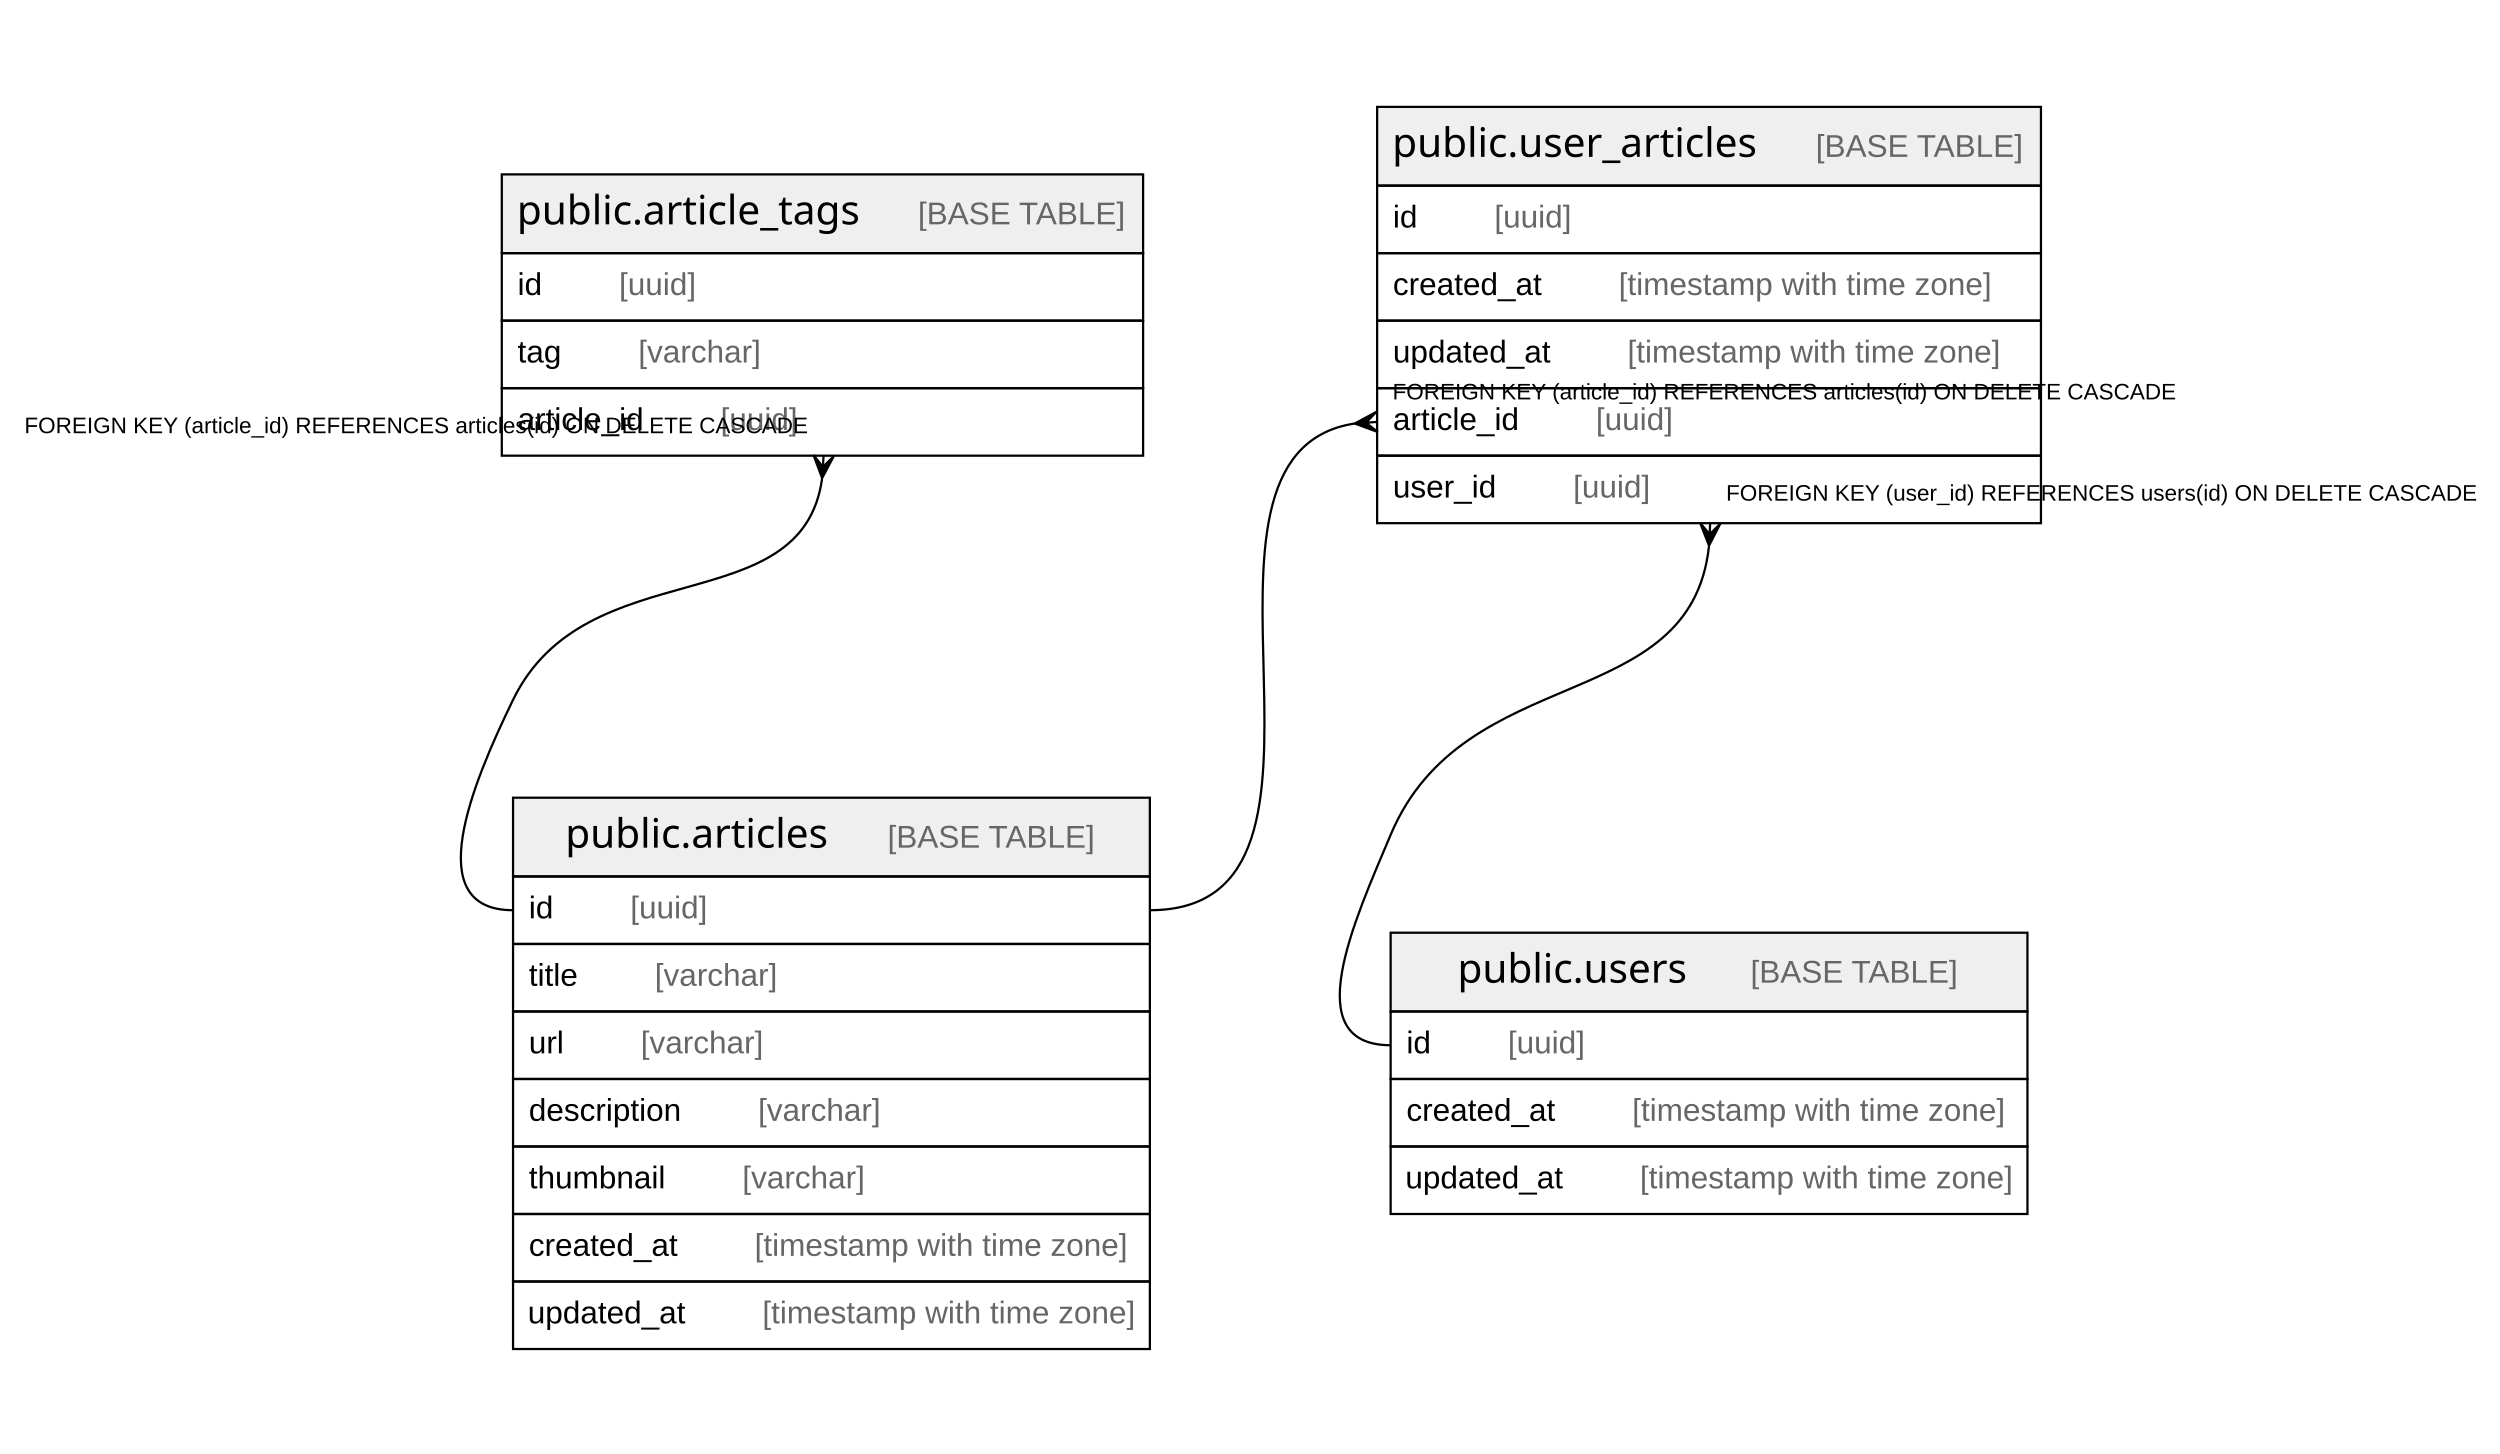
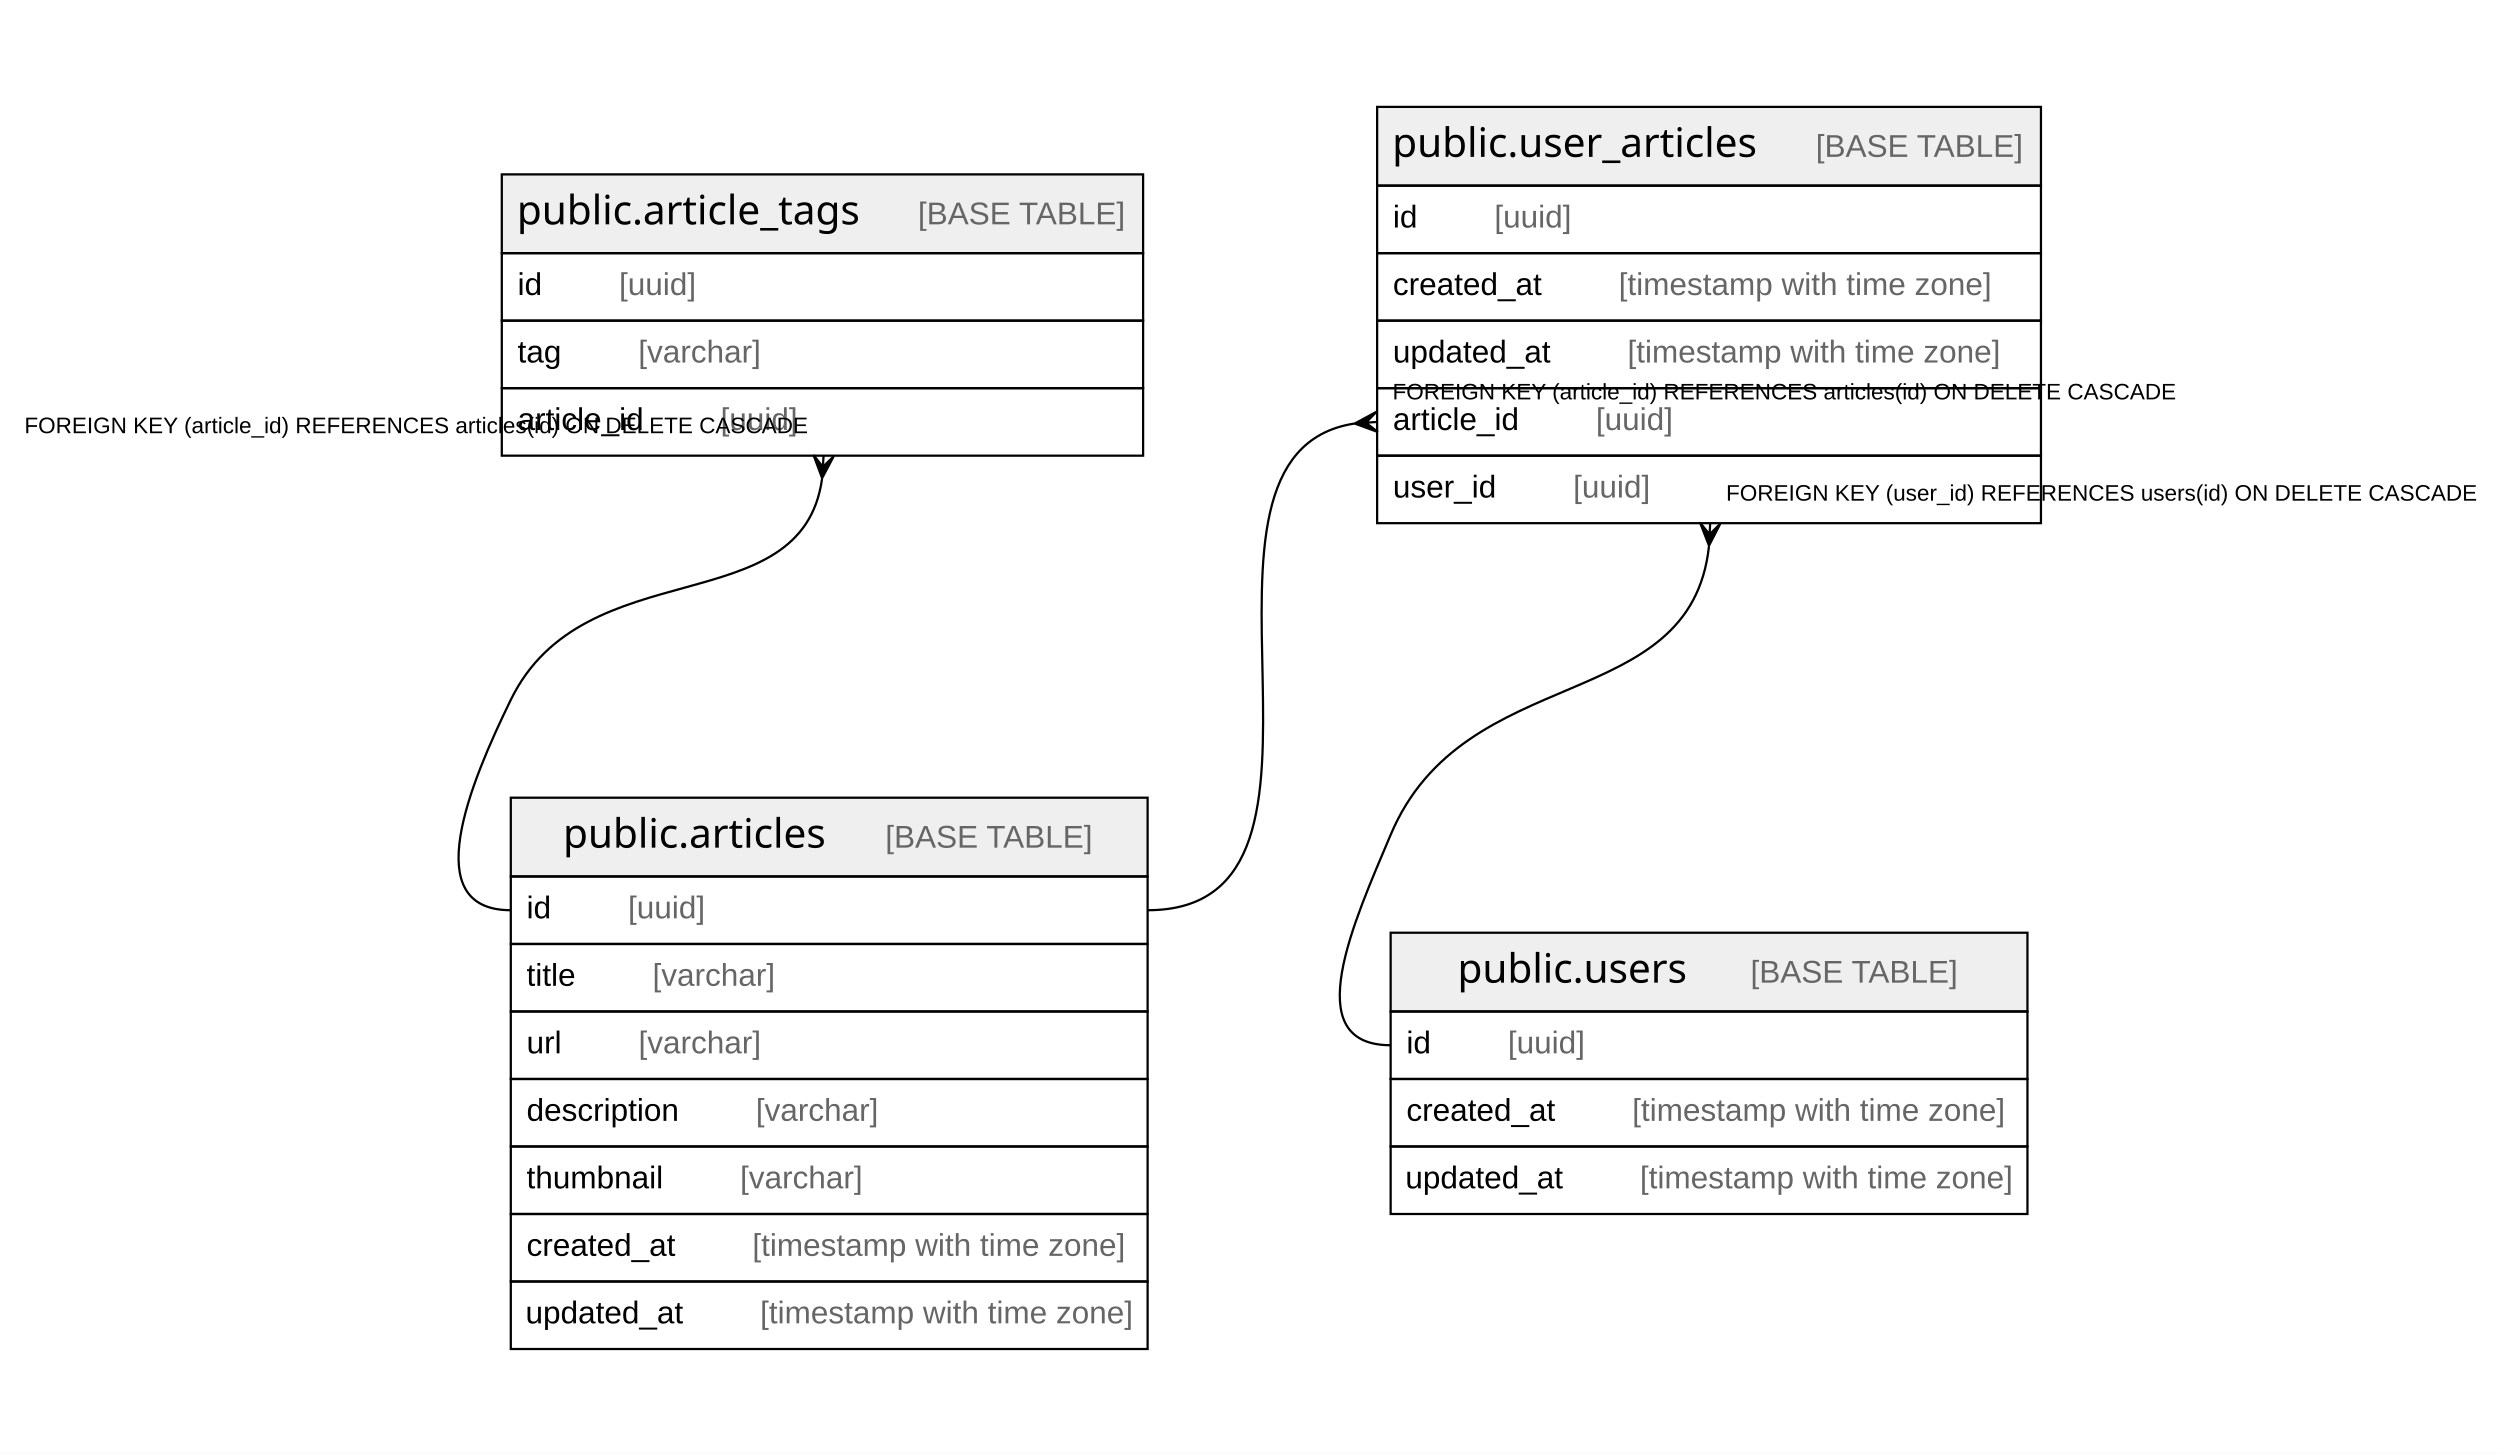
<svg xmlns="http://www.w3.org/2000/svg" width="1111pt" height="646pt" viewBox="0.00 0.00 1111.00 646.00">
  <g id="graph0" class="graph" transform="scale(1 1) rotate(0) translate(4 642)">
    <polygon fill="#ffffff" stroke="transparent" points="-4,4 -4,-642 1107,-642 1107,4 -4,4" />
    <g id="node1" class="node">
-       <polygon fill="#efefef" stroke="transparent" points="224,-252.5 224,-287.5 507,-287.5 507,-252.5 224,-252.5" />
-       <polygon fill="none" stroke="#000000" points="224,-252.5 224,-287.5 507,-287.5 507,-252.5 224,-252.5" />
-       <text text-anchor="start" x="247.214" y="-265.3" font-family="Arial Bold" font-size="18.00" fill="#000000">public.articles</text>
-       <text text-anchor="start" x="356.218" y="-265.3" font-family="Arial" font-size="14.00" fill="#000000">    </text>
-       <text text-anchor="start" x="390.423" y="-265.3" font-family="Arial" font-size="14.00" fill="#666666">[BASE TABLE]</text>
-       <polygon fill="none" stroke="#000000" points="224,-222.5 224,-252.5 507,-252.5 507,-222.5 224,-222.5" />
-       <text text-anchor="start" x="231" y="-233.9" font-family="Arial" font-size="14.00" fill="#000000">id    </text>
-       <text text-anchor="start" x="276.094" y="-233.9" font-family="Arial" font-size="14.00" fill="#666666">[uuid]</text>
-       <polygon fill="none" stroke="#000000" points="224,-192.5 224,-222.5 507,-222.5 507,-192.5 224,-192.5" />
-       <text text-anchor="start" x="231" y="-203.9" font-family="Arial" font-size="14.00" fill="#000000">title    </text>
-       <text text-anchor="start" x="286.982" y="-203.9" font-family="Arial" font-size="14.00" fill="#666666">[varchar]</text>
-       <polygon fill="none" stroke="#000000" points="224,-162.5 224,-192.5 507,-192.5 507,-162.5 224,-162.5" />
-       <text text-anchor="start" x="231" y="-173.9" font-family="Arial" font-size="14.00" fill="#000000">url    </text>
-       <text text-anchor="start" x="280.755" y="-173.9" font-family="Arial" font-size="14.00" fill="#666666">[varchar]</text>
-       <polygon fill="none" stroke="#000000" points="224,-132.5 224,-162.5 507,-162.5 507,-132.5 224,-132.5" />
-       <text text-anchor="start" x="231" y="-143.9" font-family="Arial" font-size="14.00" fill="#000000">description    </text>
-       <text text-anchor="start" x="332.882" y="-143.9" font-family="Arial" font-size="14.00" fill="#666666">[varchar]</text>
-       <polygon fill="none" stroke="#000000" points="224,-102.5 224,-132.5 507,-132.5 507,-102.5 224,-102.5" />
-       <text text-anchor="start" x="231" y="-113.9" font-family="Arial" font-size="14.00" fill="#000000">thumbnail    </text>
-       <text text-anchor="start" x="325.882" y="-113.9" font-family="Arial" font-size="14.00" fill="#666666">[varchar]</text>
-       <polygon fill="none" stroke="#000000" points="224,-72.5 224,-102.5 507,-102.5 507,-72.5 224,-72.5" />
-       <text text-anchor="start" x="231" y="-83.9" font-family="Arial" font-size="14.00" fill="#000000">created_at    </text>
-       <text text-anchor="start" x="331.342" y="-83.9" font-family="Arial" font-size="14.00" fill="#666666">[timestamp with time zone]</text>
-       <polygon fill="none" stroke="#000000" points="224,-42.5 224,-72.5 507,-72.5 507,-42.5 224,-42.5" />
-       <text text-anchor="start" x="230.534" y="-53.9" font-family="Arial" font-size="14.00" fill="#000000">updated_at    </text>
-       <text text-anchor="start" x="334.781" y="-53.9" font-family="Arial" font-size="14.00" fill="#666666">[timestamp with time zone]</text>
+       <polygon fill="#efefef" stroke="transparent" points="223,-252.5 223,-287.5 506,-287.5 506,-252.5 223,-252.5" />
+       <polygon fill="none" stroke="#000000" points="223,-252.5 223,-287.5 506,-287.5 506,-252.5 223,-252.5" />
+       <text text-anchor="start" x="246.214" y="-265.3" font-family="Arial Bold" font-size="18.00" fill="#000000">public.articles</text>
+       <text text-anchor="start" x="355.218" y="-265.3" font-family="Arial" font-size="14.00" fill="#000000">    </text>
+       <text text-anchor="start" x="389.423" y="-265.3" font-family="Arial" font-size="14.00" fill="#666666">[BASE TABLE]</text>
+       <polygon fill="none" stroke="#000000" points="223,-222.5 223,-252.5 506,-252.5 506,-222.5 223,-222.5" />
+       <text text-anchor="start" x="230" y="-233.9" font-family="Arial" font-size="14.00" fill="#000000">id    </text>
+       <text text-anchor="start" x="275.094" y="-233.9" font-family="Arial" font-size="14.00" fill="#666666">[uuid]</text>
+       <polygon fill="none" stroke="#000000" points="223,-192.5 223,-222.5 506,-222.5 506,-192.5 223,-192.5" />
+       <text text-anchor="start" x="230" y="-203.9" font-family="Arial" font-size="14.00" fill="#000000">title    </text>
+       <text text-anchor="start" x="285.982" y="-203.9" font-family="Arial" font-size="14.00" fill="#666666">[varchar]</text>
+       <polygon fill="none" stroke="#000000" points="223,-162.5 223,-192.5 506,-192.5 506,-162.5 223,-162.5" />
+       <text text-anchor="start" x="230" y="-173.9" font-family="Arial" font-size="14.00" fill="#000000">url    </text>
+       <text text-anchor="start" x="279.755" y="-173.9" font-family="Arial" font-size="14.00" fill="#666666">[varchar]</text>
+       <polygon fill="none" stroke="#000000" points="223,-132.5 223,-162.5 506,-162.5 506,-132.5 223,-132.5" />
+       <text text-anchor="start" x="230" y="-143.9" font-family="Arial" font-size="14.00" fill="#000000">description    </text>
+       <text text-anchor="start" x="331.882" y="-143.9" font-family="Arial" font-size="14.00" fill="#666666">[varchar]</text>
+       <polygon fill="none" stroke="#000000" points="223,-102.5 223,-132.5 506,-132.5 506,-102.5 223,-102.5" />
+       <text text-anchor="start" x="230" y="-113.9" font-family="Arial" font-size="14.00" fill="#000000">thumbnail    </text>
+       <text text-anchor="start" x="324.882" y="-113.9" font-family="Arial" font-size="14.00" fill="#666666">[varchar]</text>
+       <polygon fill="none" stroke="#000000" points="223,-72.5 223,-102.5 506,-102.5 506,-72.5 223,-72.5" />
+       <text text-anchor="start" x="230" y="-83.9" font-family="Arial" font-size="14.00" fill="#000000">created_at    </text>
+       <text text-anchor="start" x="330.342" y="-83.9" font-family="Arial" font-size="14.00" fill="#666666">[timestamp with time zone]</text>
+       <polygon fill="none" stroke="#000000" points="223,-42.5 223,-72.5 506,-72.5 506,-42.5 223,-42.5" />
+       <text text-anchor="start" x="229.534" y="-53.9" font-family="Arial" font-size="14.00" fill="#000000">updated_at    </text>
+       <text text-anchor="start" x="333.781" y="-53.9" font-family="Arial" font-size="14.00" fill="#666666">[timestamp with time zone]</text>
    </g>
    <g id="node2" class="node">
+       <polygon fill="#efefef" stroke="transparent" points="219,-529.5 219,-564.5 504,-564.5 504,-529.5 219,-529.5" />
+       <polygon fill="none" stroke="#000000" points="219,-529.5 219,-564.5 504,-564.5 504,-529.5 219,-529.5" />
+       <text text-anchor="start" x="225.703" y="-542.3" font-family="Arial Bold" font-size="18.00" fill="#000000">public.article_tags</text>
+       <text text-anchor="start" x="369.729" y="-542.3" font-family="Arial" font-size="14.00" fill="#000000">    </text>
+       <text text-anchor="start" x="403.933" y="-542.3" font-family="Arial" font-size="14.00" fill="#666666">[BASE TABLE]</text>
+       <polygon fill="none" stroke="#000000" points="219,-499.5 219,-529.5 504,-529.5 504,-499.5 219,-499.5" />
+       <text text-anchor="start" x="226" y="-510.9" font-family="Arial" font-size="14.00" fill="#000000">id    </text>
+       <text text-anchor="start" x="271.094" y="-510.9" font-family="Arial" font-size="14.00" fill="#666666">[uuid]</text>
+       <polygon fill="none" stroke="#000000" points="219,-469.5 219,-499.5 504,-499.5 504,-469.5 219,-469.5" />
+       <text text-anchor="start" x="226" y="-480.9" font-family="Arial" font-size="14.00" fill="#000000">tag    </text>
+       <text text-anchor="start" x="279.661" y="-480.9" font-family="Arial" font-size="14.00" fill="#666666">[varchar]</text>
+       <polygon fill="none" stroke="#000000" points="219,-439.5 219,-469.5 504,-469.5 504,-439.5 219,-439.5" />
+       <text text-anchor="start" x="226" y="-450.9" font-family="Arial" font-size="14.00" fill="#000000">article_id    </text>
+       <text text-anchor="start" x="316.206" y="-450.9" font-family="Arial" font-size="14.00" fill="#666666">[uuid]</text>
+     </g>
+     <g id="edge1" class="edge">
+       <path fill="none" stroke="#000000" d="M361.328,-429.238C352.345,-364.665 255.76,-398.13 223,-331 204.775,-293.654 181.444,-237.5 223,-237.5" />
+       <polygon fill="#000000" stroke="#000000" points="361.347,-429.521 357.51,-439.794 361.673,-434.511 362,-439.5 362,-439.5 362,-439.5 361.673,-434.511 366.49,-439.206 361.347,-429.521 361.347,-429.521" />
+       <text text-anchor="start" x="6.837" y="-449.5" font-family="Arial" font-size="10.00" fill="#000000">FOREIGN KEY (article_id) REFERENCES articles(id) ON DELETE CASCADE</text>
+     </g>
+     <g id="node3" class="node">
      <polygon fill="#efefef" stroke="transparent" points="614,-192.5 614,-227.5 897,-227.5 897,-192.5 614,-192.5" />
      <polygon fill="none" stroke="#000000" points="614,-192.5 614,-227.5 897,-227.5 897,-192.5 614,-192.5" />
      <text text-anchor="start" x="643.709" y="-205.3" font-family="Arial Bold" font-size="18.00" fill="#000000">public.users</text>
      <text text-anchor="start" x="739.723" y="-205.3" font-family="Arial" font-size="14.00" fill="#000000">    </text>
      <text text-anchor="start" x="773.928" y="-205.3" font-family="Arial" font-size="14.00" fill="#666666">[BASE TABLE]</text>
      <polygon fill="none" stroke="#000000" points="614,-162.5 614,-192.5 897,-192.5 897,-162.5 614,-162.5" />
      <text text-anchor="start" x="621" y="-173.9" font-family="Arial" font-size="14.00" fill="#000000">id    </text>
      <text text-anchor="start" x="666.094" y="-173.9" font-family="Arial" font-size="14.00" fill="#666666">[uuid]</text>
      <polygon fill="none" stroke="#000000" points="614,-132.5 614,-162.5 897,-162.5 897,-132.5 614,-132.5" />
      <text text-anchor="start" x="621" y="-143.9" font-family="Arial" font-size="14.00" fill="#000000">created_at    </text>
      <text text-anchor="start" x="721.342" y="-143.9" font-family="Arial" font-size="14.00" fill="#666666">[timestamp with time zone]</text>
      <polygon fill="none" stroke="#000000" points="614,-102.5 614,-132.5 897,-132.5 897,-102.5 614,-102.5" />
      <text text-anchor="start" x="620.534" y="-113.9" font-family="Arial" font-size="14.00" fill="#000000">updated_at    </text>
      <text text-anchor="start" x="724.781" y="-113.9" font-family="Arial" font-size="14.00" fill="#666666">[timestamp with time zone]</text>
    </g>
-     <g id="node3" class="node">
+     <g id="node4" class="node">
      <polygon fill="#efefef" stroke="transparent" points="608,-559.5 608,-594.5 903,-594.5 903,-559.5 608,-559.5" />
      <polygon fill="none" stroke="#000000" points="608,-559.5 608,-594.5 903,-594.5 903,-559.5 608,-559.5" />
      <text text-anchor="start" x="614.708" y="-572.3" font-family="Arial Bold" font-size="18.00" fill="#000000">public.user_articles</text>
      <text text-anchor="start" x="768.724" y="-572.3" font-family="Arial" font-size="14.00" fill="#000000">    </text>
      <text text-anchor="start" x="802.928" y="-572.3" font-family="Arial" font-size="14.00" fill="#666666">[BASE TABLE]</text>
      <polygon fill="none" stroke="#000000" points="608,-529.5 608,-559.5 903,-559.5 903,-529.5 608,-529.5" />
      <text text-anchor="start" x="615" y="-540.9" font-family="Arial" font-size="14.00" fill="#000000">id    </text>
      <text text-anchor="start" x="660.094" y="-540.9" font-family="Arial" font-size="14.00" fill="#666666">[uuid]</text>
      <polygon fill="none" stroke="#000000" points="608,-499.5 608,-529.5 903,-529.5 903,-499.5 608,-499.5" />
      <text text-anchor="start" x="615" y="-510.9" font-family="Arial" font-size="14.00" fill="#000000">created_at    </text>
      <text text-anchor="start" x="715.342" y="-510.9" font-family="Arial" font-size="14.00" fill="#666666">[timestamp with time zone]</text>
      <polygon fill="none" stroke="#000000" points="608,-469.5 608,-499.5 903,-499.5 903,-469.5 608,-469.5" />
      <text text-anchor="start" x="615" y="-480.9" font-family="Arial" font-size="14.00" fill="#000000">updated_at    </text>
      <text text-anchor="start" x="719.247" y="-480.9" font-family="Arial" font-size="14.00" fill="#666666">[timestamp with time zone]</text>
      <polygon fill="none" stroke="#000000" points="608,-439.5 608,-469.5 903,-469.5 903,-439.5 608,-439.5" />
      <text text-anchor="start" x="615" y="-450.9" font-family="Arial" font-size="14.00" fill="#000000">article_id    </text>
      <text text-anchor="start" x="705.206" y="-450.9" font-family="Arial" font-size="14.00" fill="#666666">[uuid]</text>
      <polygon fill="none" stroke="#000000" points="608,-409.5 608,-439.5 903,-439.5 903,-409.5 608,-409.5" />
      <text text-anchor="start" x="615" y="-420.9" font-family="Arial" font-size="14.00" fill="#000000">user_id    </text>
      <text text-anchor="start" x="695.102" y="-420.9" font-family="Arial" font-size="14.00" fill="#666666">[uuid]</text>
    </g>
-     <g id="edge1" class="edge">
-       <path fill="none" stroke="#000000" d="M597.839,-453.757C509.006,-439.92 609.743,-237.5 507,-237.5" />
-       <polygon fill="#000000" stroke="#000000" points="598.027,-453.77 607.672,-458.988 603.013,-454.135 608,-454.5 608,-454.5 608,-454.5 603.013,-454.135 608.328,-450.012 598.027,-453.77 598.027,-453.77" />
+     <g id="edge2" class="edge">
+       <path fill="none" stroke="#000000" d="M597.818,-453.757C508.775,-439.92 608.925,-237.5 506,-237.5" />
+       <polygon fill="#000000" stroke="#000000" points="598.027,-453.772 607.672,-458.988 603.013,-454.136 608,-454.5 608,-454.5 608,-454.5 603.013,-454.136 608.328,-450.012 598.027,-453.772 598.027,-453.772" />
      <text text-anchor="start" x="614.837" y="-464.5" font-family="Arial" font-size="10.00" fill="#000000">FOREIGN KEY (article_id) REFERENCES articles(id) ON DELETE CASCADE</text>
    </g>
-     <g id="edge2" class="edge">
+     <g id="edge3" class="edge">
      <path fill="none" stroke="#000000" d="M755.469,-399.237C747.284,-323.686 646.84,-348.905 614,-271 597.858,-232.708 572.444,-177.5 614,-177.5" />
      <polygon fill="#000000" stroke="#000000" points="755.483,-399.513 751.506,-409.733 755.741,-404.507 756,-409.5 756,-409.5 756,-409.5 755.741,-404.507 760.494,-409.267 755.483,-399.513 755.483,-399.513" />
      <text text-anchor="start" x="763.053" y="-419.5" font-family="Arial" font-size="10.00" fill="#000000">FOREIGN KEY (user_id) REFERENCES users(id) ON DELETE CASCADE</text>
    </g>
-     <g id="node4" class="node">
-       <polygon fill="#efefef" stroke="transparent" points="219,-529.5 219,-564.5 504,-564.5 504,-529.5 219,-529.5" />
-       <polygon fill="none" stroke="#000000" points="219,-529.5 219,-564.5 504,-564.5 504,-529.5 219,-529.5" />
-       <text text-anchor="start" x="225.703" y="-542.3" font-family="Arial Bold" font-size="18.00" fill="#000000">public.article_tags</text>
-       <text text-anchor="start" x="369.729" y="-542.3" font-family="Arial" font-size="14.00" fill="#000000">    </text>
-       <text text-anchor="start" x="403.933" y="-542.3" font-family="Arial" font-size="14.00" fill="#666666">[BASE TABLE]</text>
-       <polygon fill="none" stroke="#000000" points="219,-499.5 219,-529.5 504,-529.5 504,-499.5 219,-499.5" />
-       <text text-anchor="start" x="226" y="-510.9" font-family="Arial" font-size="14.00" fill="#000000">id    </text>
-       <text text-anchor="start" x="271.094" y="-510.9" font-family="Arial" font-size="14.00" fill="#666666">[uuid]</text>
-       <polygon fill="none" stroke="#000000" points="219,-469.5 219,-499.5 504,-499.5 504,-469.5 219,-469.5" />
-       <text text-anchor="start" x="226" y="-480.9" font-family="Arial" font-size="14.00" fill="#000000">tag    </text>
-       <text text-anchor="start" x="279.661" y="-480.9" font-family="Arial" font-size="14.00" fill="#666666">[varchar]</text>
-       <polygon fill="none" stroke="#000000" points="219,-439.5 219,-469.5 504,-469.5 504,-439.5 219,-439.5" />
-       <text text-anchor="start" x="226" y="-450.9" font-family="Arial" font-size="14.00" fill="#000000">article_id    </text>
-       <text text-anchor="start" x="316.206" y="-450.9" font-family="Arial" font-size="14.00" fill="#666666">[uuid]</text>
-     </g>
-     <g id="edge3" class="edge">
-       <path fill="none" stroke="#000000" d="M361.333,-429.281C352.412,-364.96 256.496,-397.887 224,-331 205.84,-293.622 182.444,-237.5 224,-237.5" />
-       <polygon fill="#000000" stroke="#000000" points="361.349,-429.521 357.51,-439.793 361.674,-434.511 362,-439.5 362,-439.5 362,-439.5 361.674,-434.511 366.49,-439.207 361.349,-429.521 361.349,-429.521" />
-       <text text-anchor="start" x="6.837" y="-449.5" font-family="Arial" font-size="10.00" fill="#000000">FOREIGN KEY (article_id) REFERENCES articles(id) ON DELETE CASCADE</text>
-     </g>
  </g>
</svg>
